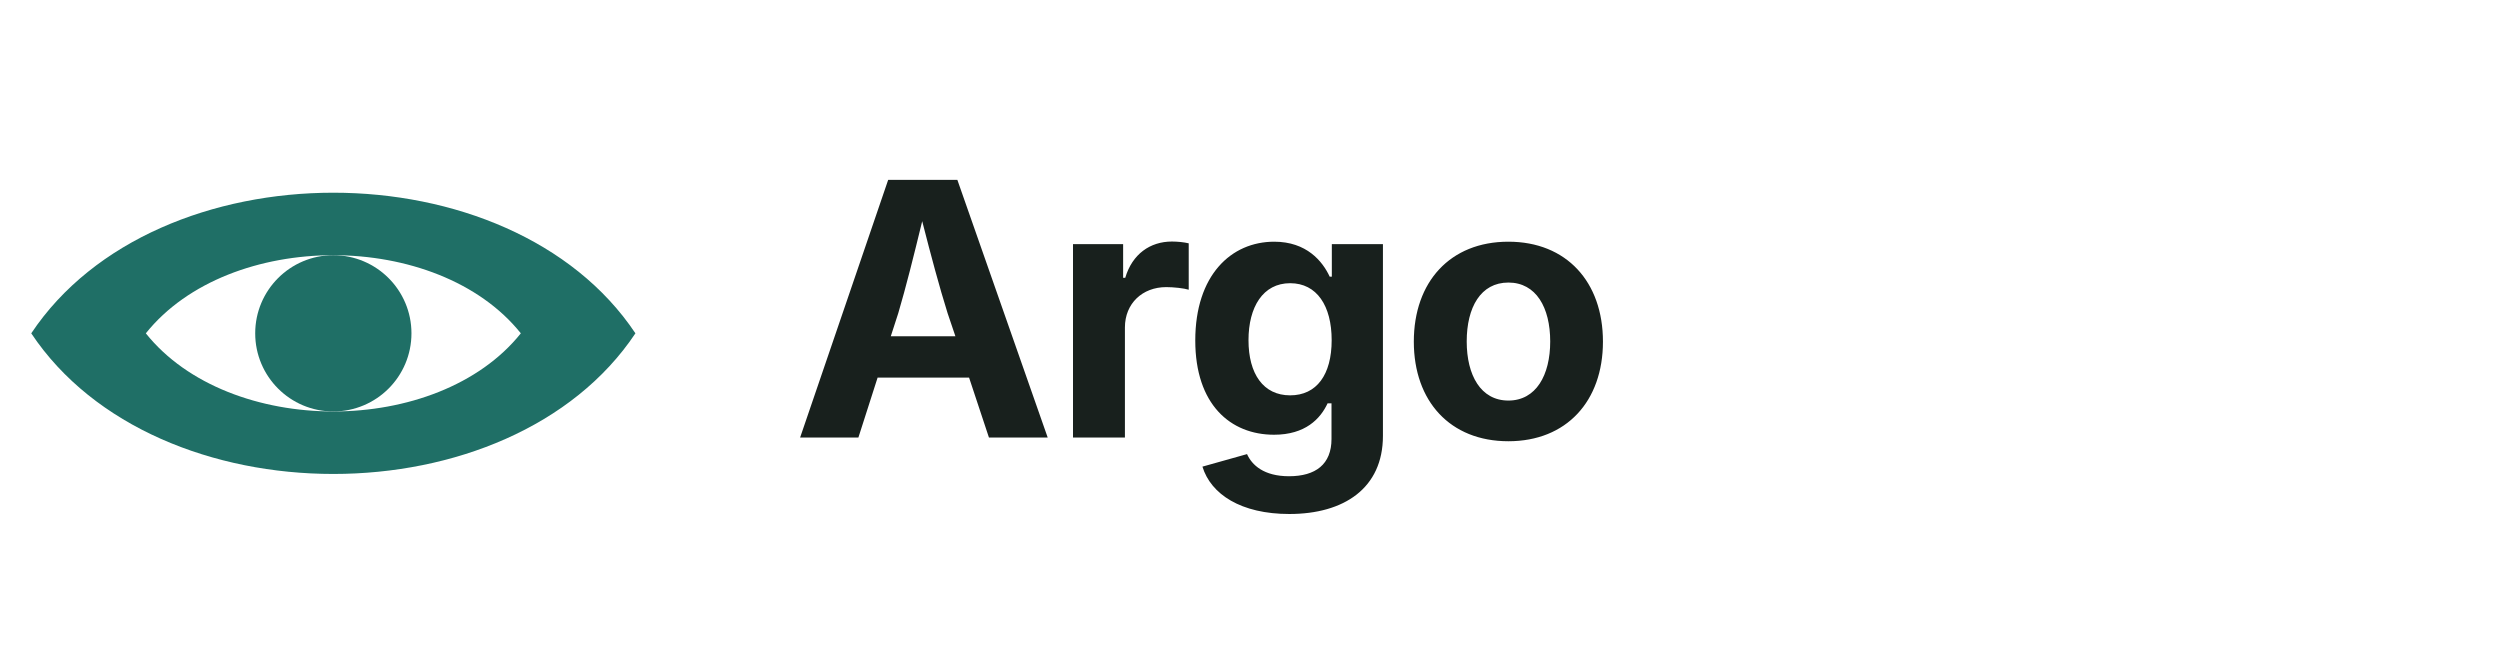
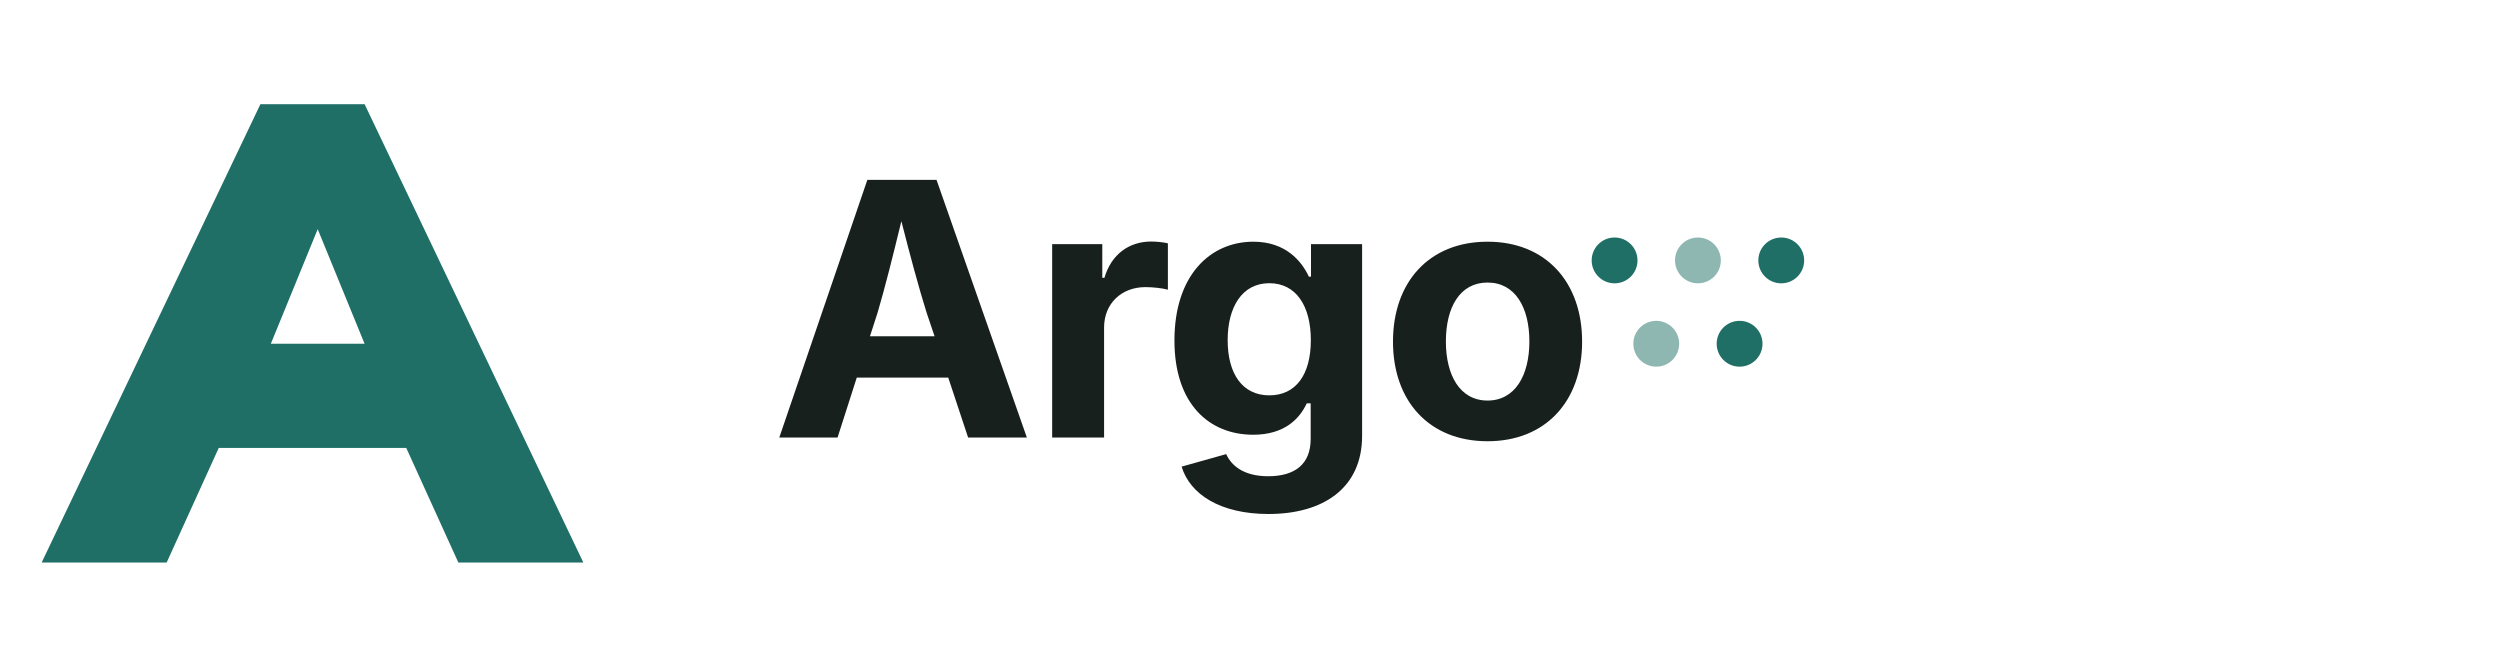
- <svg xmlns="http://www.w3.org/2000/svg" viewBox="0 0 240 64" fill="none" role="img" aria-label="Argo">
-   <path fill="#1f6f66" fill-rule="evenodd" d="M3 32C15 14 49 14 61 32 49 50 15 50 3 32Zm11 0c8-10 28-10 36 0-8 10-28 10-36 0Z" />
-   <circle cx="32" cy="32" r="7.5" fill="#1f6f66" />
-   <text x="76" y="42" font-family="Inter, Segoe UI, system-ui, -apple-system, sans-serif" font-size="34" font-weight="650" letter-spacing="-0.5" fill="#18201d">Argo</text>
+ <svg xmlns="http://www.w3.org/2000/svg" viewBox="0 0 240 64" role="img" aria-label="Argo">
+   <path fill="#1f6f66" fill-rule="evenodd" d="M4 54 25 10h10l21 44H44l-5-11H21l-5 11H4Zm22-21h9l-4.5-11L26 33Z" />
+   <text x="74" y="42" font-family="Inter, Segoe UI, system-ui, -apple-system, sans-serif" font-size="34" font-weight="650" letter-spacing="-0.5" fill="#18201d">Argo</text>
+   <g fill="#1f6f66">
+     <circle cx="155" cy="25" r="2.2" />
+     <circle cx="163" cy="25" r="2.2" opacity=".5" />
+     <circle cx="171" cy="25" r="2.2" />
+     <circle cx="159" cy="33" r="2.2" opacity=".5" />
+     <circle cx="167" cy="33" r="2.2" />
+   </g>
</svg>
